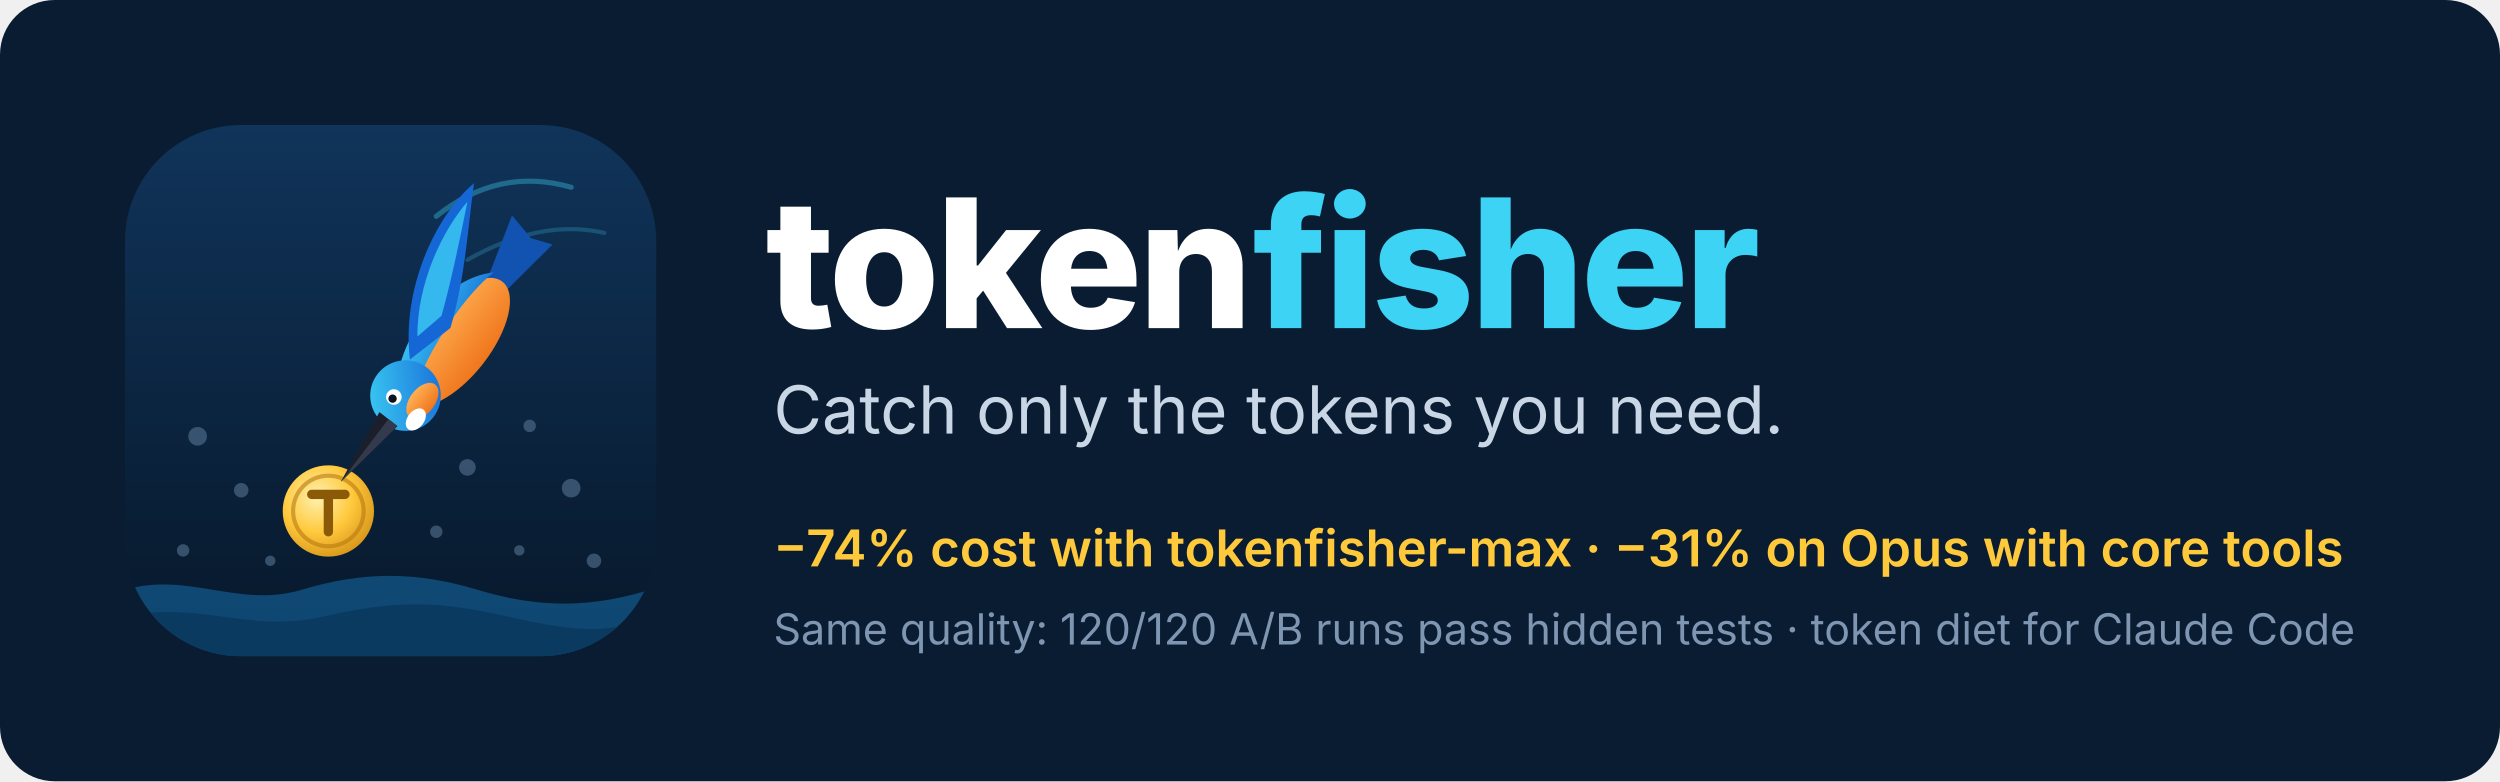
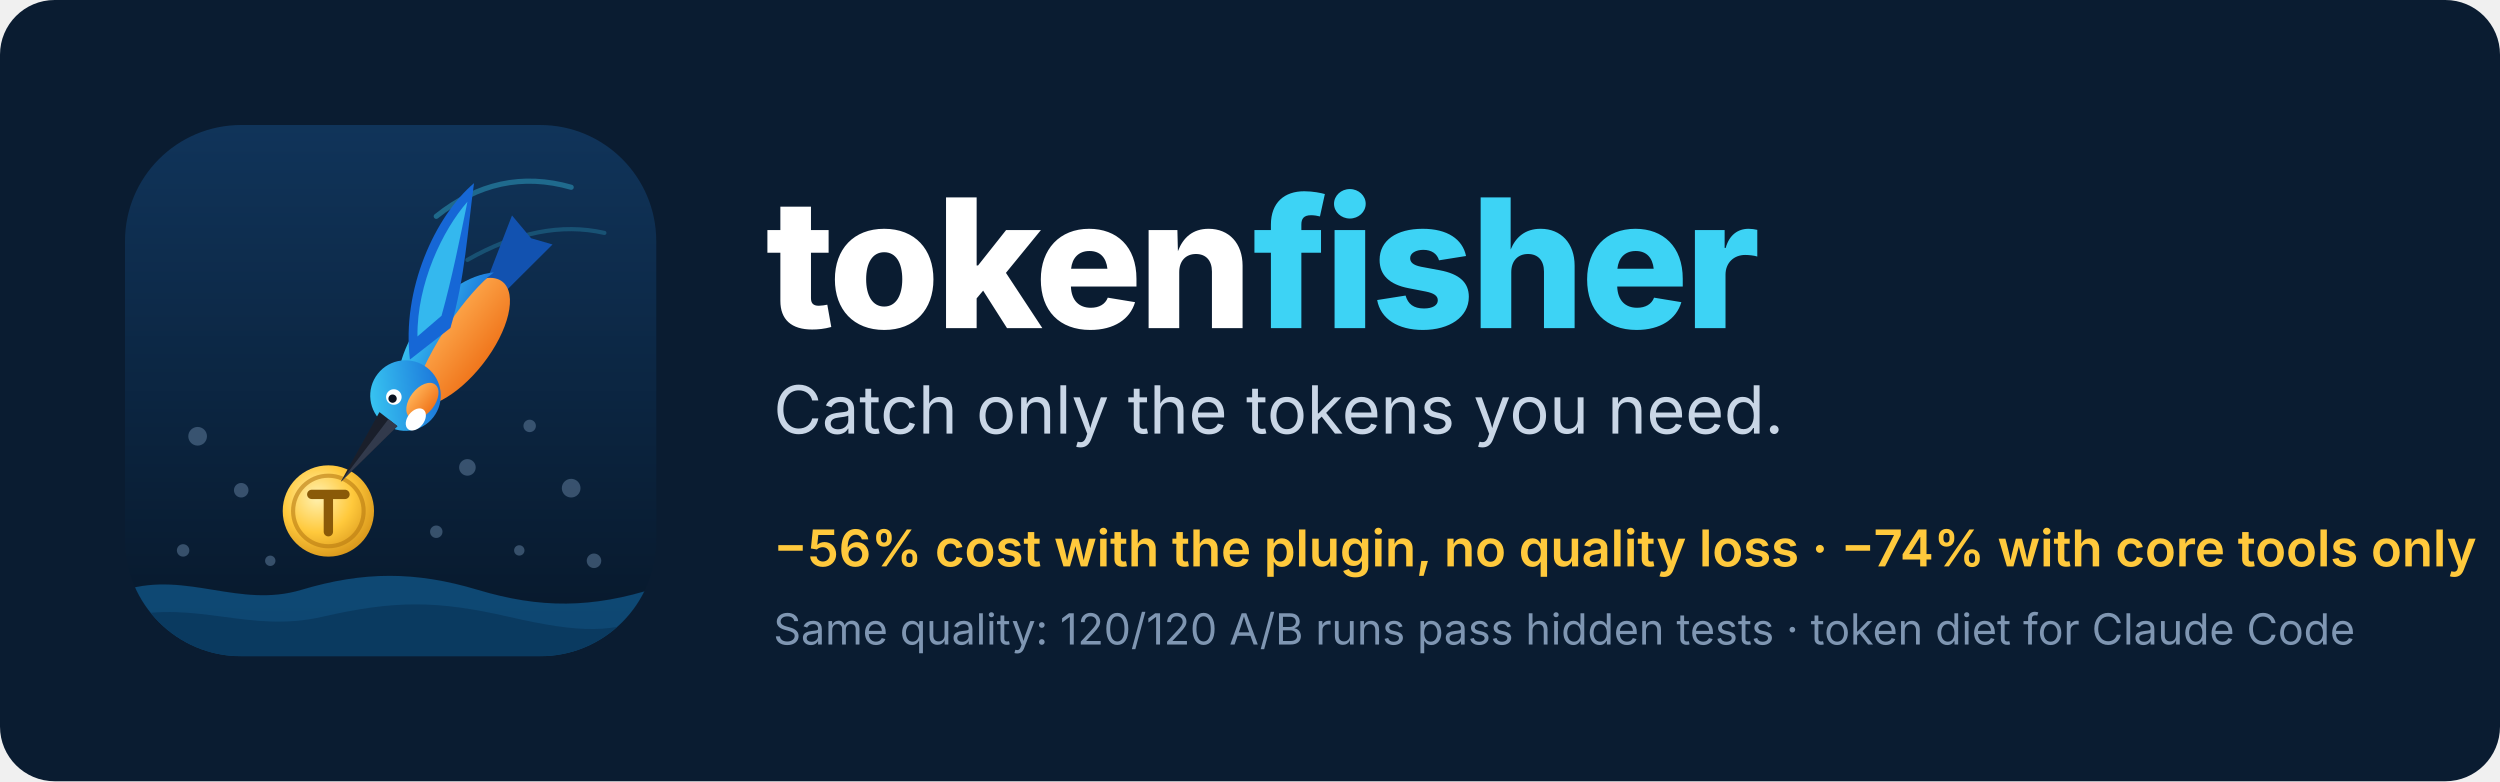
<svg xmlns="http://www.w3.org/2000/svg" viewBox="0 0 1280 400" role="img" aria-labelledby="t">
  <rect width="1280" height="400" rx="28" fill="#0A1C31" />
  <svg x="64" y="64" width="272" height="272" viewBox="0 0 512 512">
    <defs>
      <linearGradient id="sky" x1="0" y1="0" x2="0" y2="1">
        <stop offset="0" stop-color="#10345A" />
        <stop offset="1" stop-color="#071729" />
      </linearGradient>
      <linearGradient id="back" x1="0" y1="0" x2="1" y2="1">
        <stop offset="0" stop-color="#3DD3F5" />
        <stop offset="1" stop-color="#1667D6" />
      </linearGradient>
      <linearGradient id="belly" x1="0" y1="0" x2="0" y2="1">
        <stop offset="0" stop-color="#FFB054" />
        <stop offset="1" stop-color="#F0761C" />
      </linearGradient>
      <radialGradient id="coin" cx="0.38" cy="0.35" r="0.7">
        <stop offset="0" stop-color="#FFF1B0" />
        <stop offset="0.55" stop-color="#FFC93C" />
        <stop offset="1" stop-color="#D8961A" />
      </radialGradient>
      <clipPath id="tile">
        <rect width="512" height="512" rx="112" />
      </clipPath>
    </defs>
    <g clip-path="url(#tile)">
      <rect width="512" height="512" fill="url(#sky)" />
      <g fill="#5C7A99" opacity="0.55">
        <circle cx="70" cy="300" r="9" />
        <circle cx="112" cy="352" r="7" />
        <circle cx="330" cy="330" r="8" />
        <circle cx="390" cy="290" r="6" />
        <circle cx="430" cy="350" r="9" />
        <circle cx="300" cy="392" r="6" />
        <circle cx="56" cy="410" r="6" />
        <circle cx="452" cy="420" r="7" />
        <circle cx="380" cy="410" r="5" />
        <circle cx="140" cy="420" r="5" />
      </g>
      <path d="M0 448 C 60 430, 110 466, 170 448 S 280 430, 340 448 S 450 466, 512 446 V512 H0 Z" fill="#0E4C7A" opacity="0.9" />
      <path d="M0 474 C 70 458, 120 490, 190 474 S 300 458, 370 474 S 470 490, 512 472 V512 H0 Z" fill="#0A3A60" />
      <g transform="translate(196 372)">
        <circle r="44" fill="url(#coin)" />
        <circle r="34" fill="none" stroke="#B87A10" stroke-width="4" opacity="0.6" />
        <path d="M-16 -16 H16 M0 -16 V20" stroke="#8A5A08" stroke-width="9" stroke-linecap="round" />
      </g>
      <path d="M300 88 Q 360 40 430 60" stroke="#3DD3F5" stroke-width="5" stroke-linecap="round" fill="none" opacity="0.35" />
      <path d="M330 130 Q 400 90 462 104" stroke="#3DD3F5" stroke-width="4" stroke-linecap="round" fill="none" opacity="0.22" />
      <g transform="translate(210 338) rotate(-52)">
        <path d="M232 -6 L298 -26 L292 2 L300 22 L236 14 Z" fill="#1252B0" />
        <ellipse cx="168" cy="6" rx="74" ry="34" fill="url(#belly)" />
        <path d="M96 -8 C 130 -40, 210 -42, 244 -6 C 214 -14, 150 -12, 100 6 Z" fill="url(#back)" />
        <path d="M128 -18 C 176 -66, 252 -84, 300 -74 C 262 -52, 222 -24, 176 -6 Z" fill="#1667D6" />
        <path d="M150 -26 C 190 -58, 246 -70, 282 -68 C 250 -52, 214 -34, 180 -20 Z" fill="#3DD3F5" opacity="0.75" />
        <circle cx="98" cy="0" r="34" fill="url(#back)" />
        <ellipse cx="104" cy="16" rx="20" ry="12" fill="url(#belly)" />
        <ellipse cx="86" cy="22" rx="12" ry="8" fill="#FFFFFF" />
        <circle cx="90" cy="-8" r="7.5" fill="#FFFFFF" />
        <circle cx="88" cy="-8" r="4" fill="#0B1220" />
        <path d="M70 -10 L-6 2 L70 12 Z" fill="#1A1F2B" />
        <path d="M70 1 L-6 2 L70 12 Z" fill="#323A4C" />
      </g>
    </g>
  </svg>
  <g font-family="Inter, 'Segoe UI', Helvetica, Arial, sans-serif">
    <text x="392" y="168" font-size="92" font-weight="800" fill="#FFFFFF" letter-spacing="-2">token<tspan fill="#3DD3F5">fisher</tspan>
    </text>
    <text x="396" y="222" font-size="34" fill="#C9D6E6">Catch only the tokens you need.</text>
-     <text x="396" y="290" font-size="26" font-weight="600" fill="#FFC93C">−74% cost with tokenfisher-max · −31% on Opus with core tools</text>
+     <text x="396" y="290" font-size="26" font-weight="600" fill="#FFC93C">−56% cost with the plugin, no quality loss · −74% with core tools only</text>
    <text x="396" y="330" font-size="22" fill="#7F96B2">Same quality: 120/120 A/B runs pass hidden tests · token diet for Claude Code</text>
  </g>
</svg>
